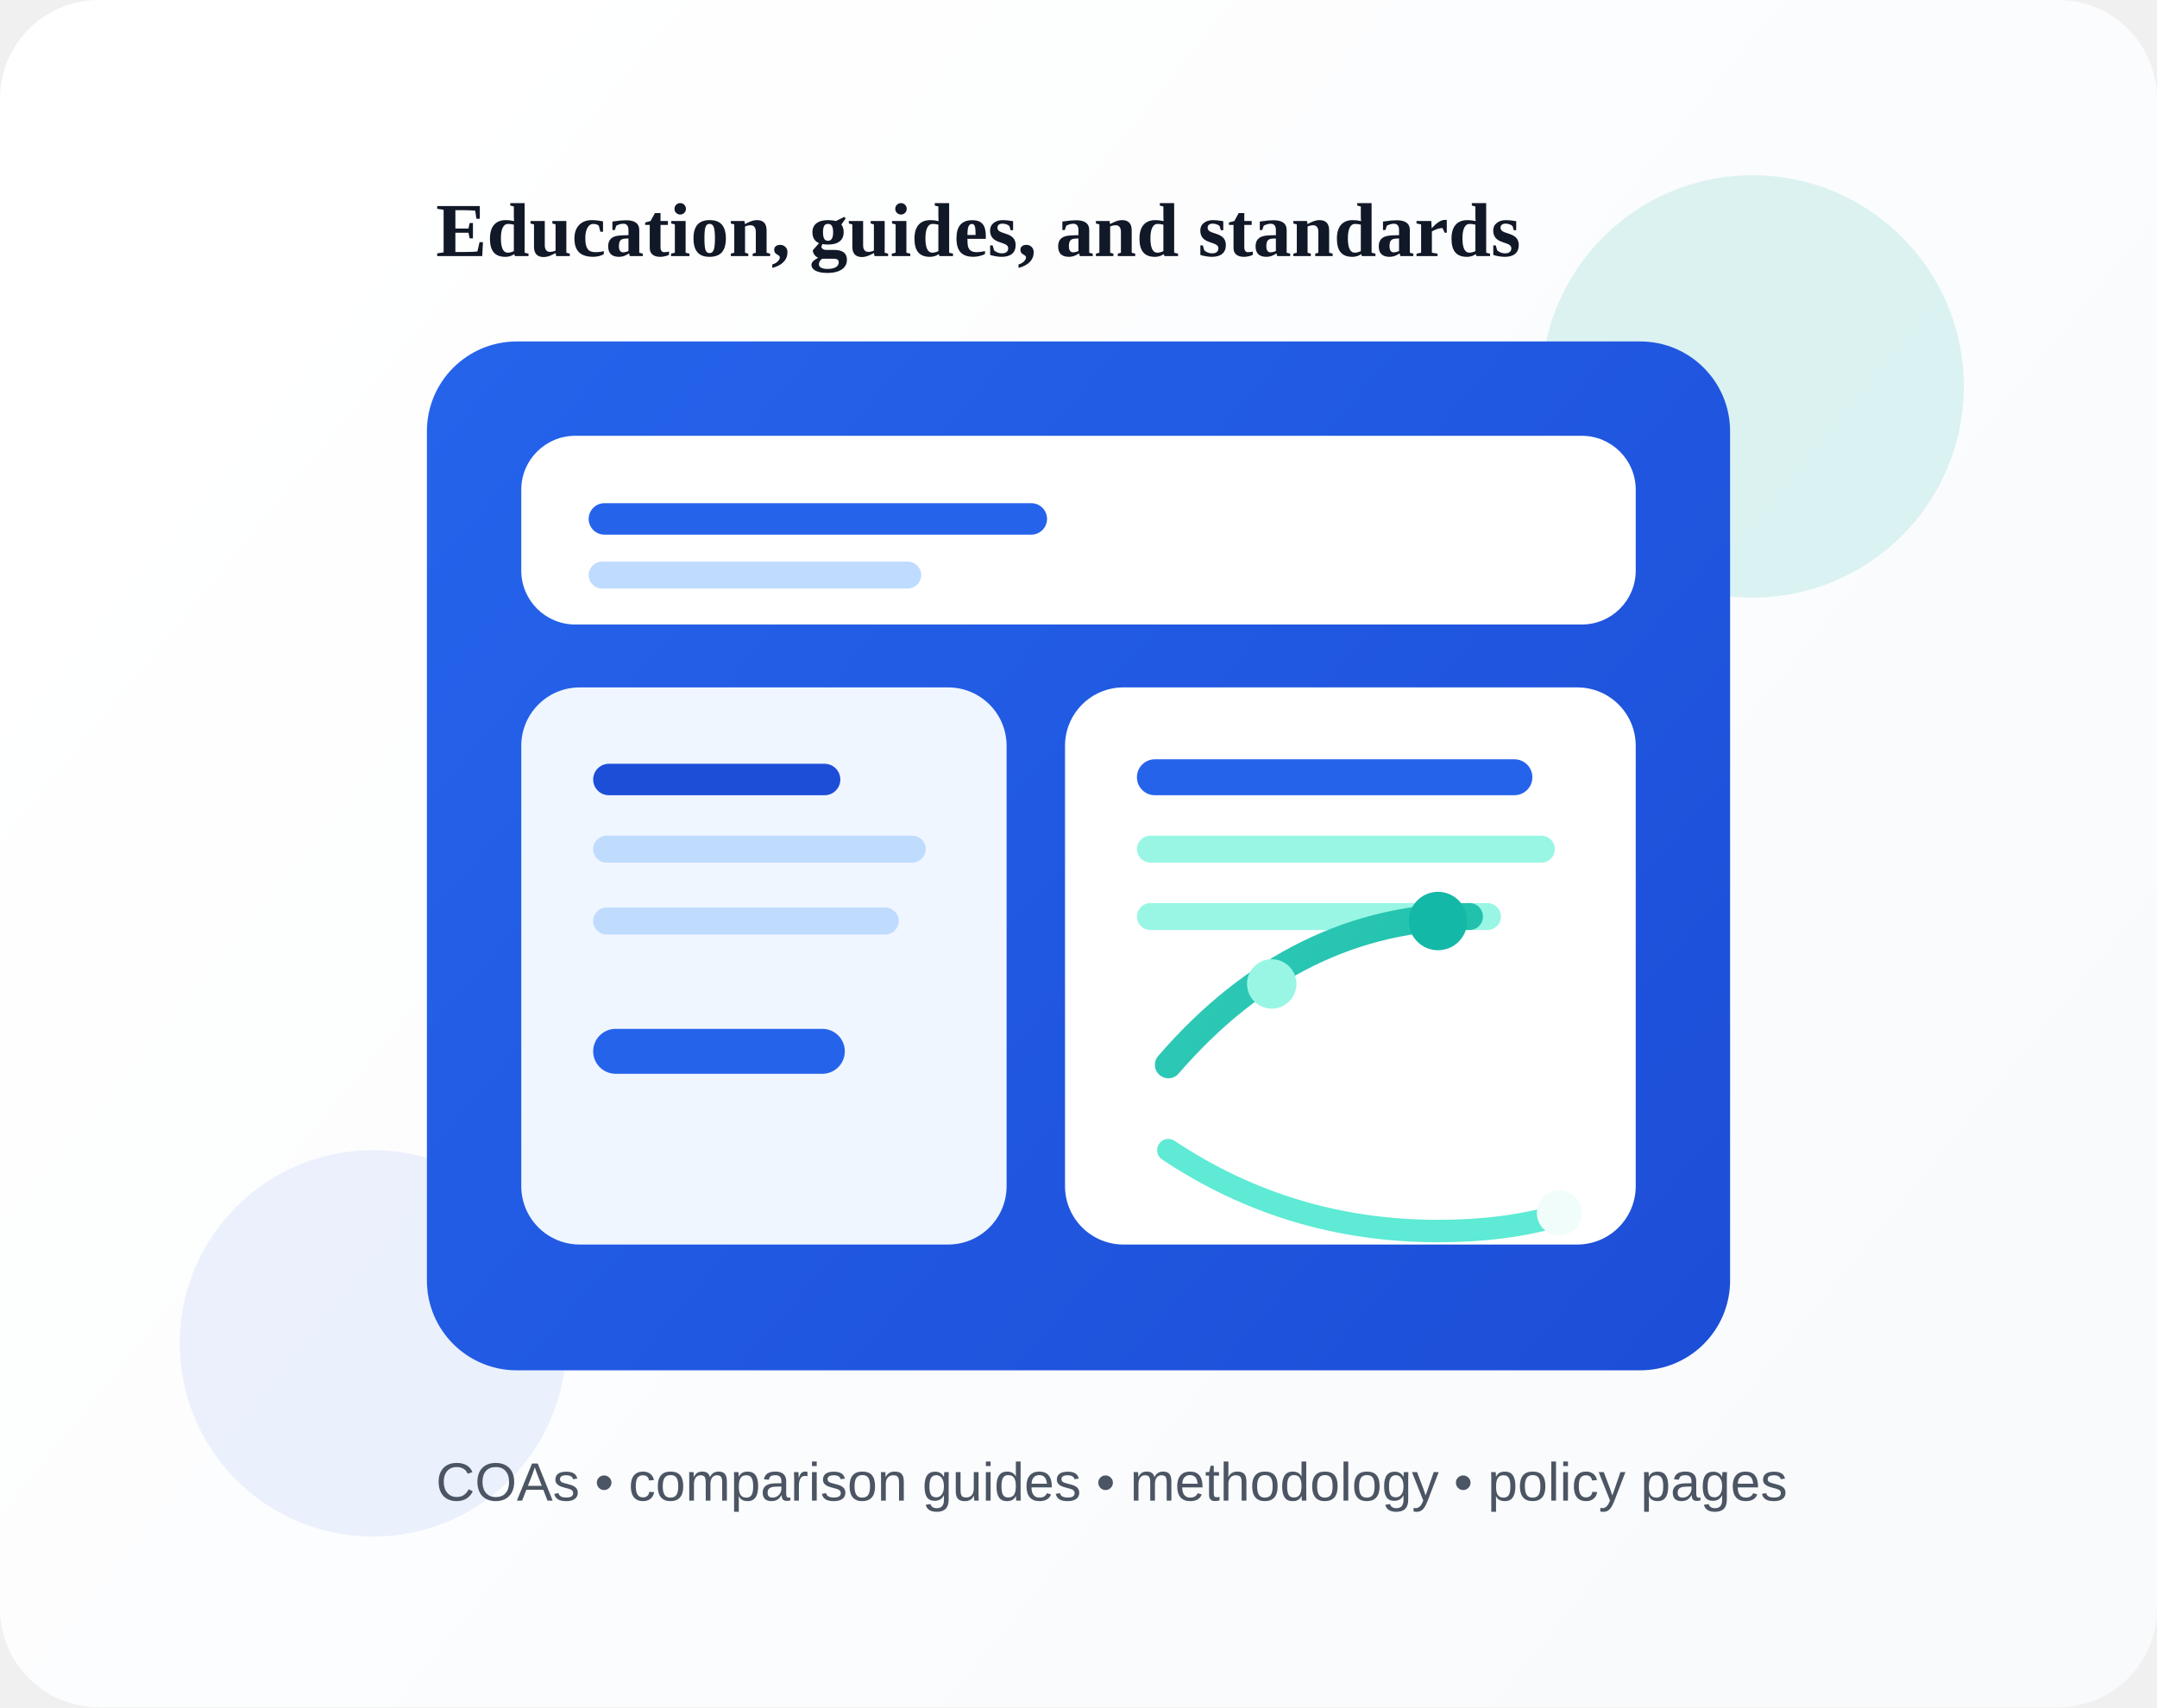
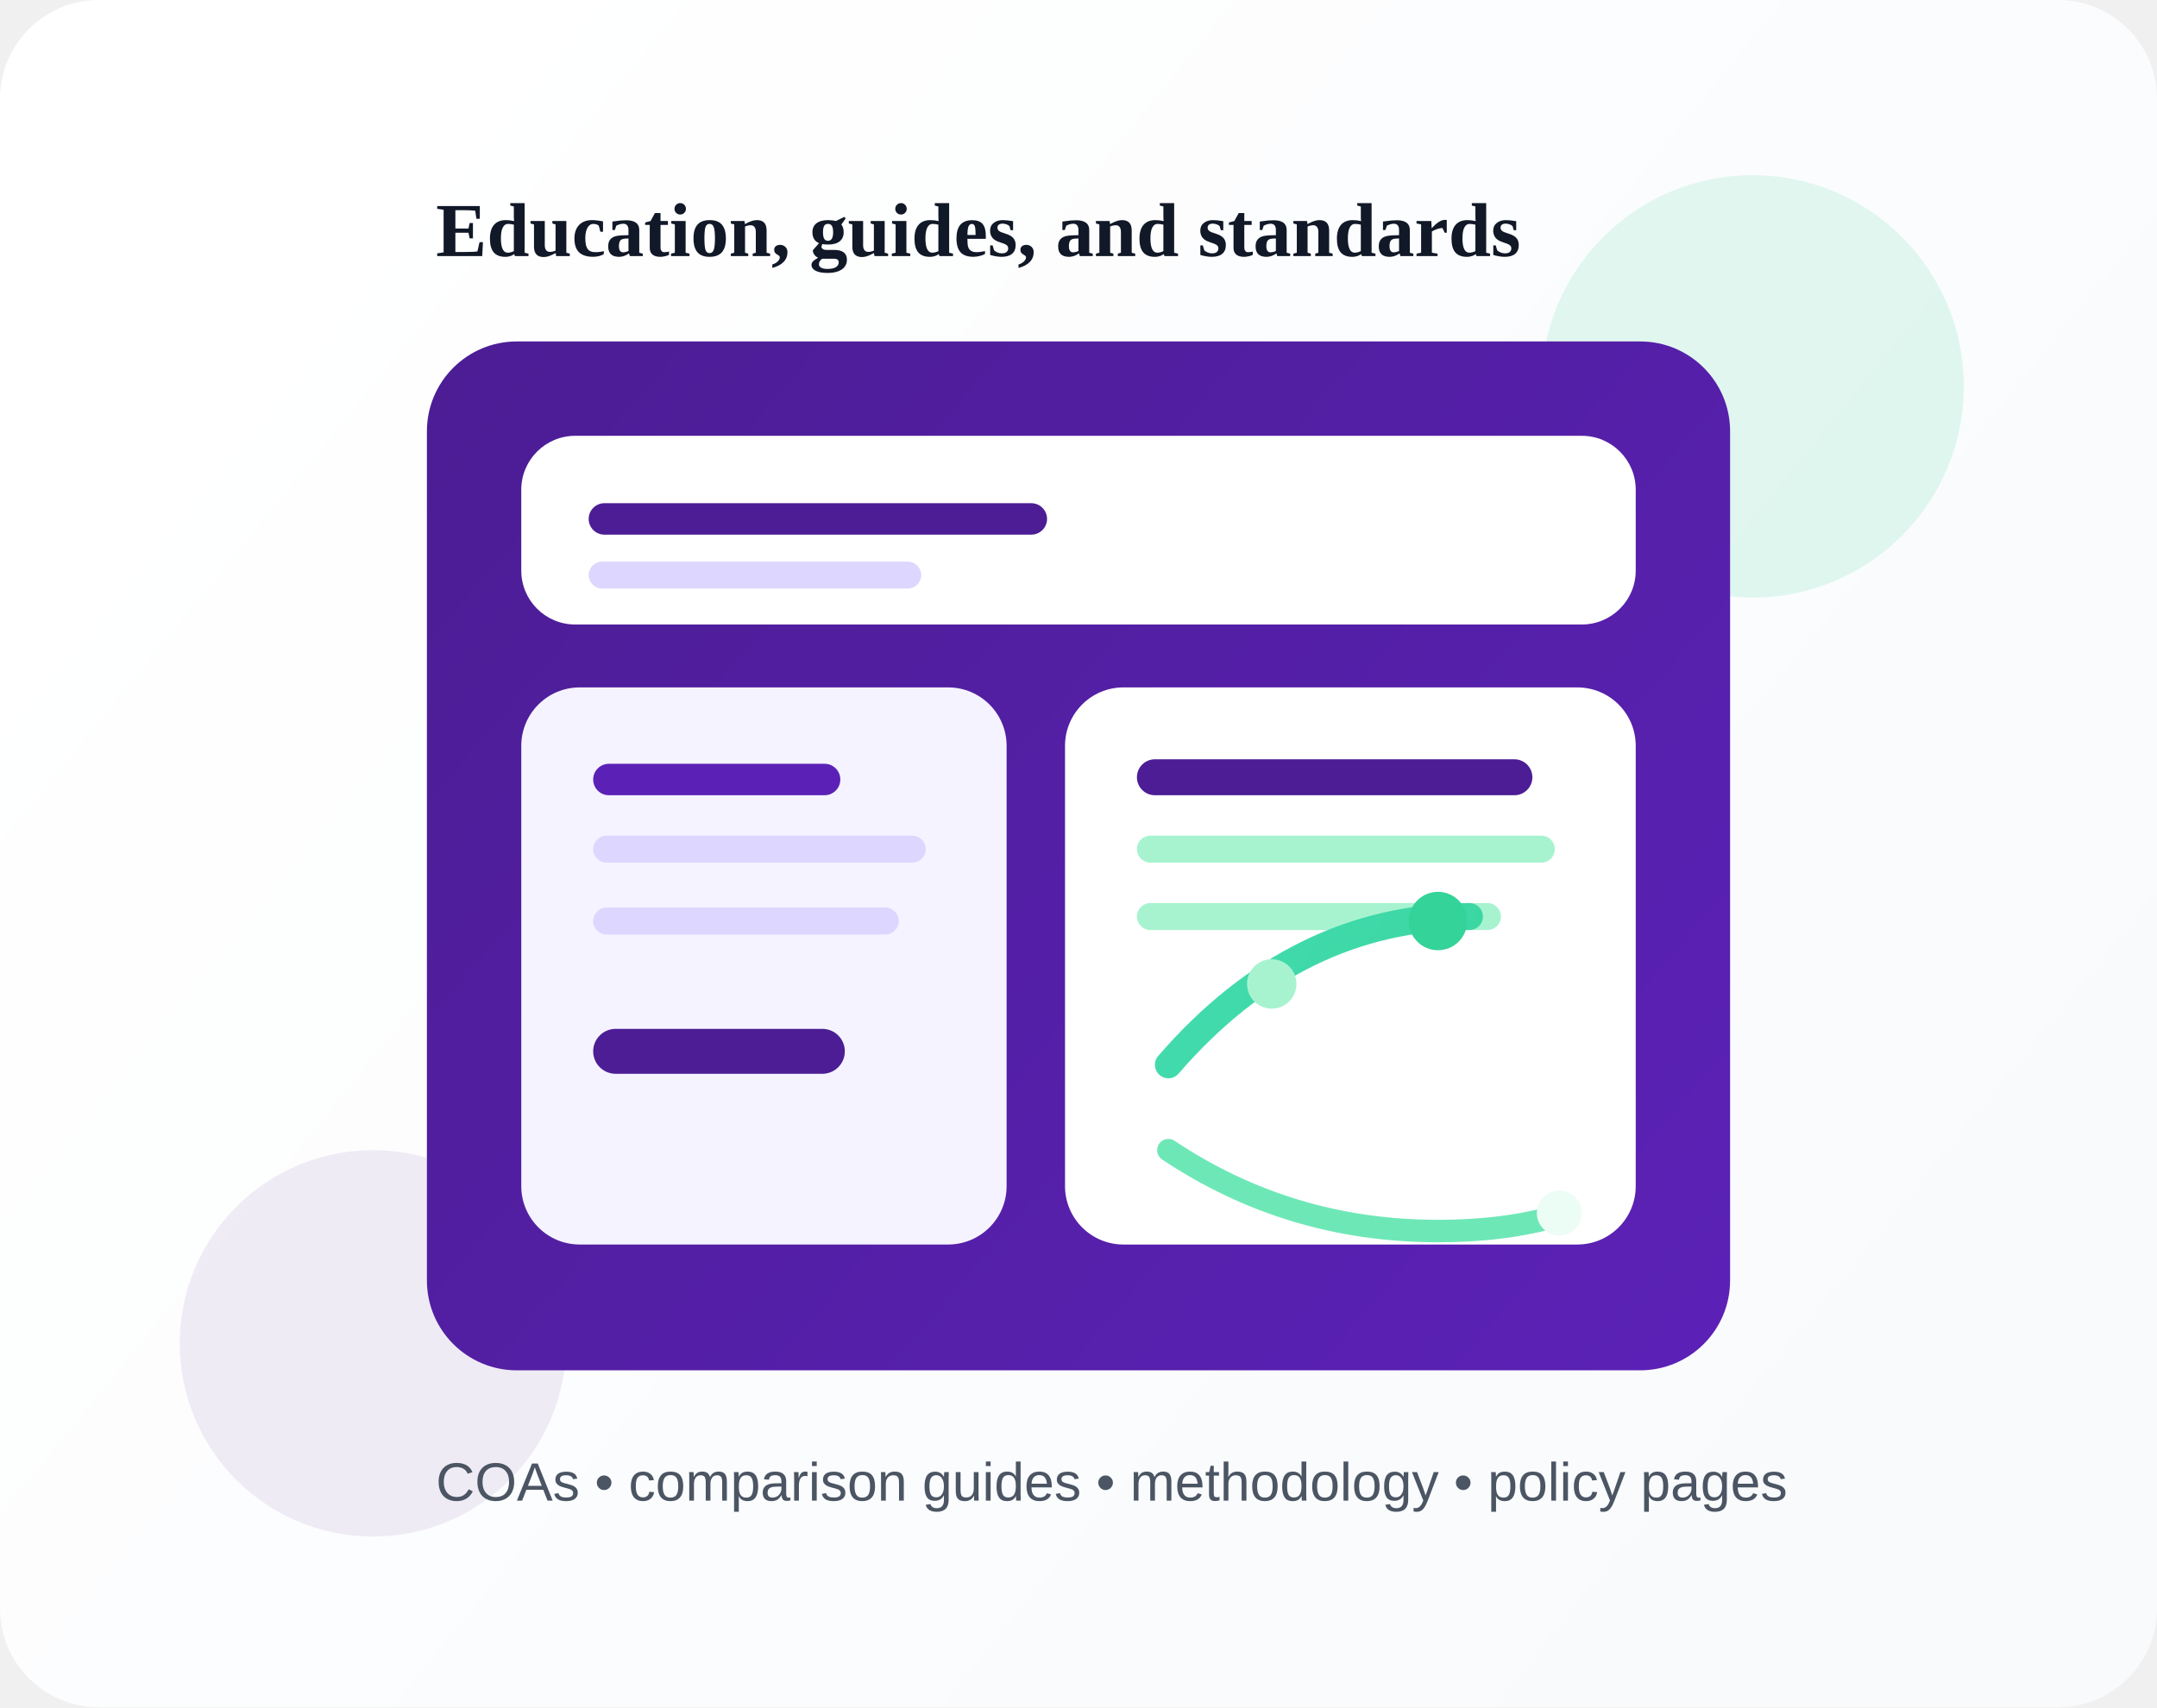
<svg xmlns="http://www.w3.org/2000/svg" width="960" height="760" viewBox="0 0 960 760" fill="none">
  <defs>
    <linearGradient id="edu-bg" x1="118" y1="80" x2="852" y2="678" gradientUnits="userSpaceOnUse">
      <stop stop-color="#FFFFFF" />
      <stop offset="1" stop-color="#F8FAFC" />
    </linearGradient>
    <linearGradient id="edu-dark" x1="212" y1="154" x2="740" y2="608" gradientUnits="userSpaceOnUse">
-       <stop stop-color="#2563EB" />
-       <stop offset="1" stop-color="#1D4ED8" />
+       <stop stop-color="#4C1D95" />
+       <stop offset="1" stop-color="#5B21B6" />
    </linearGradient>
    <linearGradient id="edu-accent" x1="250" y1="220" x2="694" y2="522" gradientUnits="userSpaceOnUse">
      <stop stop-color="#5EEAD4" />
-       <stop offset="1" stop-color="#14B8A6" />
+       <stop offset="1" stop-color="#34D399" />
    </linearGradient>
  </defs>
  <rect width="960" height="760" rx="44" fill="url(#edu-bg)" />
-   <circle cx="780" cy="172" r="94" fill="#14B8A6" fill-opacity=".14" />
-   <circle cx="166" cy="598" r="86" fill="#2563EB" fill-opacity=".08" />
+   <circle cx="780" cy="172" r="94" fill="#34D399" fill-opacity=".14" />
+   <circle cx="166" cy="598" r="86" fill="#4C1D95" fill-opacity=".08" />
  <rect x="190" y="152" width="580" height="458" rx="40" fill="url(#edu-dark)" />
  <rect x="232" y="194" width="496" height="84" rx="24" fill="#FFFFFF" />
-   <rect x="262" y="224" width="204" height="14" rx="7" fill="#2563EB" />
-   <rect x="262" y="250" width="148" height="12" rx="6" fill="#BFDBFE" />
-   <rect x="232" y="306" width="216" height="248" rx="26" fill="#EFF6FF" />
+   <rect x="262" y="224" width="204" height="14" rx="7" fill="#4C1D95" />
+   <rect x="262" y="250" width="148" height="12" rx="6" fill="#DDD6FE" />
+   <rect x="232" y="306" width="216" height="248" rx="26" fill="#F5F3FF" />
  <rect x="474" y="306" width="254" height="248" rx="26" fill="#FFFFFF" />
-   <rect x="264" y="340" width="110" height="14" rx="7" fill="#1D4ED8" />
-   <rect x="264" y="372" width="148" height="12" rx="6" fill="#BFDBFE" />
-   <rect x="264" y="404" width="136" height="12" rx="6" fill="#BFDBFE" />
-   <rect x="264" y="458" width="112" height="20" rx="10" fill="#2563EB" />
-   <rect x="506" y="338" width="176" height="16" rx="8" fill="#2563EB" />
-   <rect x="506" y="372" width="186" height="12" rx="6" fill="#99F6E4" />
-   <rect x="506" y="402" width="162" height="12" rx="6" fill="#99F6E4" />
+   <rect x="264" y="340" width="110" height="14" rx="7" fill="#5B21B6" />
+   <rect x="264" y="372" width="148" height="12" rx="6" fill="#DDD6FE" />
+   <rect x="264" y="404" width="136" height="12" rx="6" fill="#DDD6FE" />
+   <rect x="264" y="458" width="112" height="20" rx="10" fill="#4C1D95" />
+   <rect x="506" y="338" width="176" height="16" rx="8" fill="#4C1D95" />
+   <rect x="506" y="372" width="186" height="12" rx="6" fill="#A7F3D0" />
+   <rect x="506" y="402" width="162" height="12" rx="6" fill="#A7F3D0" />
  <path d="M520 474C558 430 603 408 654 408" stroke="url(#edu-accent)" stroke-width="12" stroke-linecap="round" />
-   <path d="M520 512C556 536 596 548 640 548C659 548 677 546 694 541" stroke="#5EEAD4" stroke-width="10" stroke-linecap="round" />
-   <circle cx="566" cy="438" r="11" fill="#99F6E4" />
-   <circle cx="640" cy="410" r="13" fill="#14B8A6" />
-   <circle cx="694" cy="540" r="10" fill="#F0FDFA" />
+   <path d="M520 512C556 536 596 548 640 548C659 548 677 546 694 541" stroke="#6EE7B7" stroke-width="10" stroke-linecap="round" />
+   <circle cx="566" cy="438" r="11" fill="#A7F3D0" />
+   <circle cx="640" cy="410" r="13" fill="#34D399" />
+   <circle cx="694" cy="540" r="10" fill="#ECFDF5" />
  <text x="194" y="114" fill="#111827" font-family="Georgia, 'Times New Roman', serif" font-size="34" font-weight="700">Education, guides, and standards</text>
  <text x="194" y="668" fill="#4B5563" font-family="Arial, Helvetica, sans-serif" font-size="24">COAs • comparison guides • methodology • policy pages</text>
</svg>
